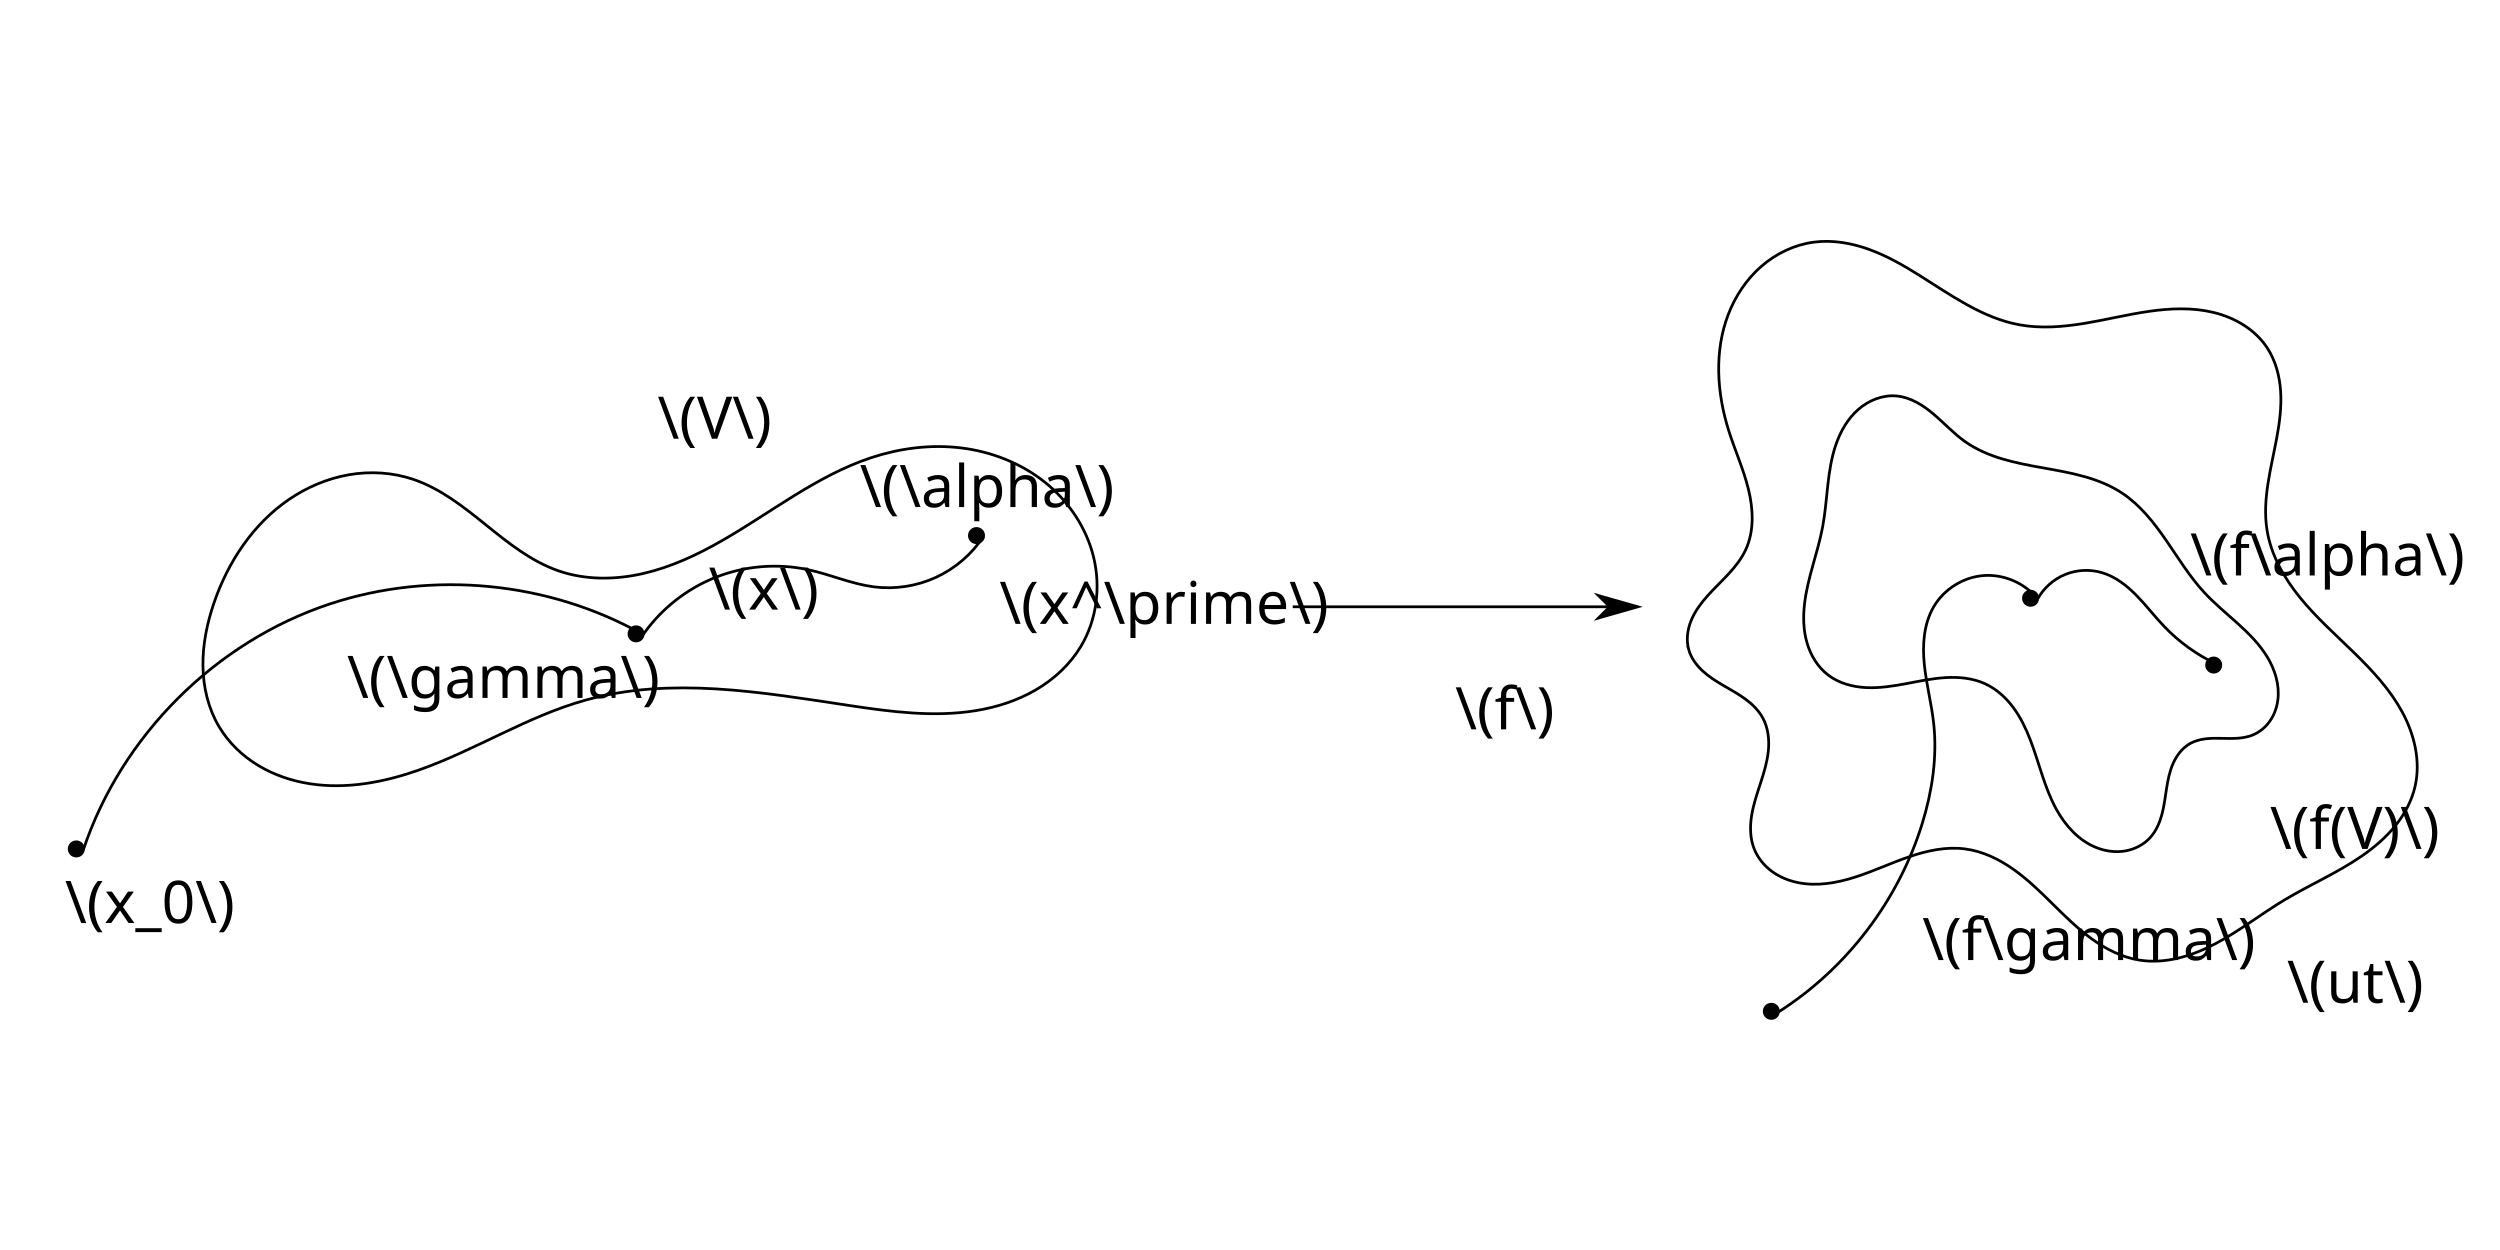
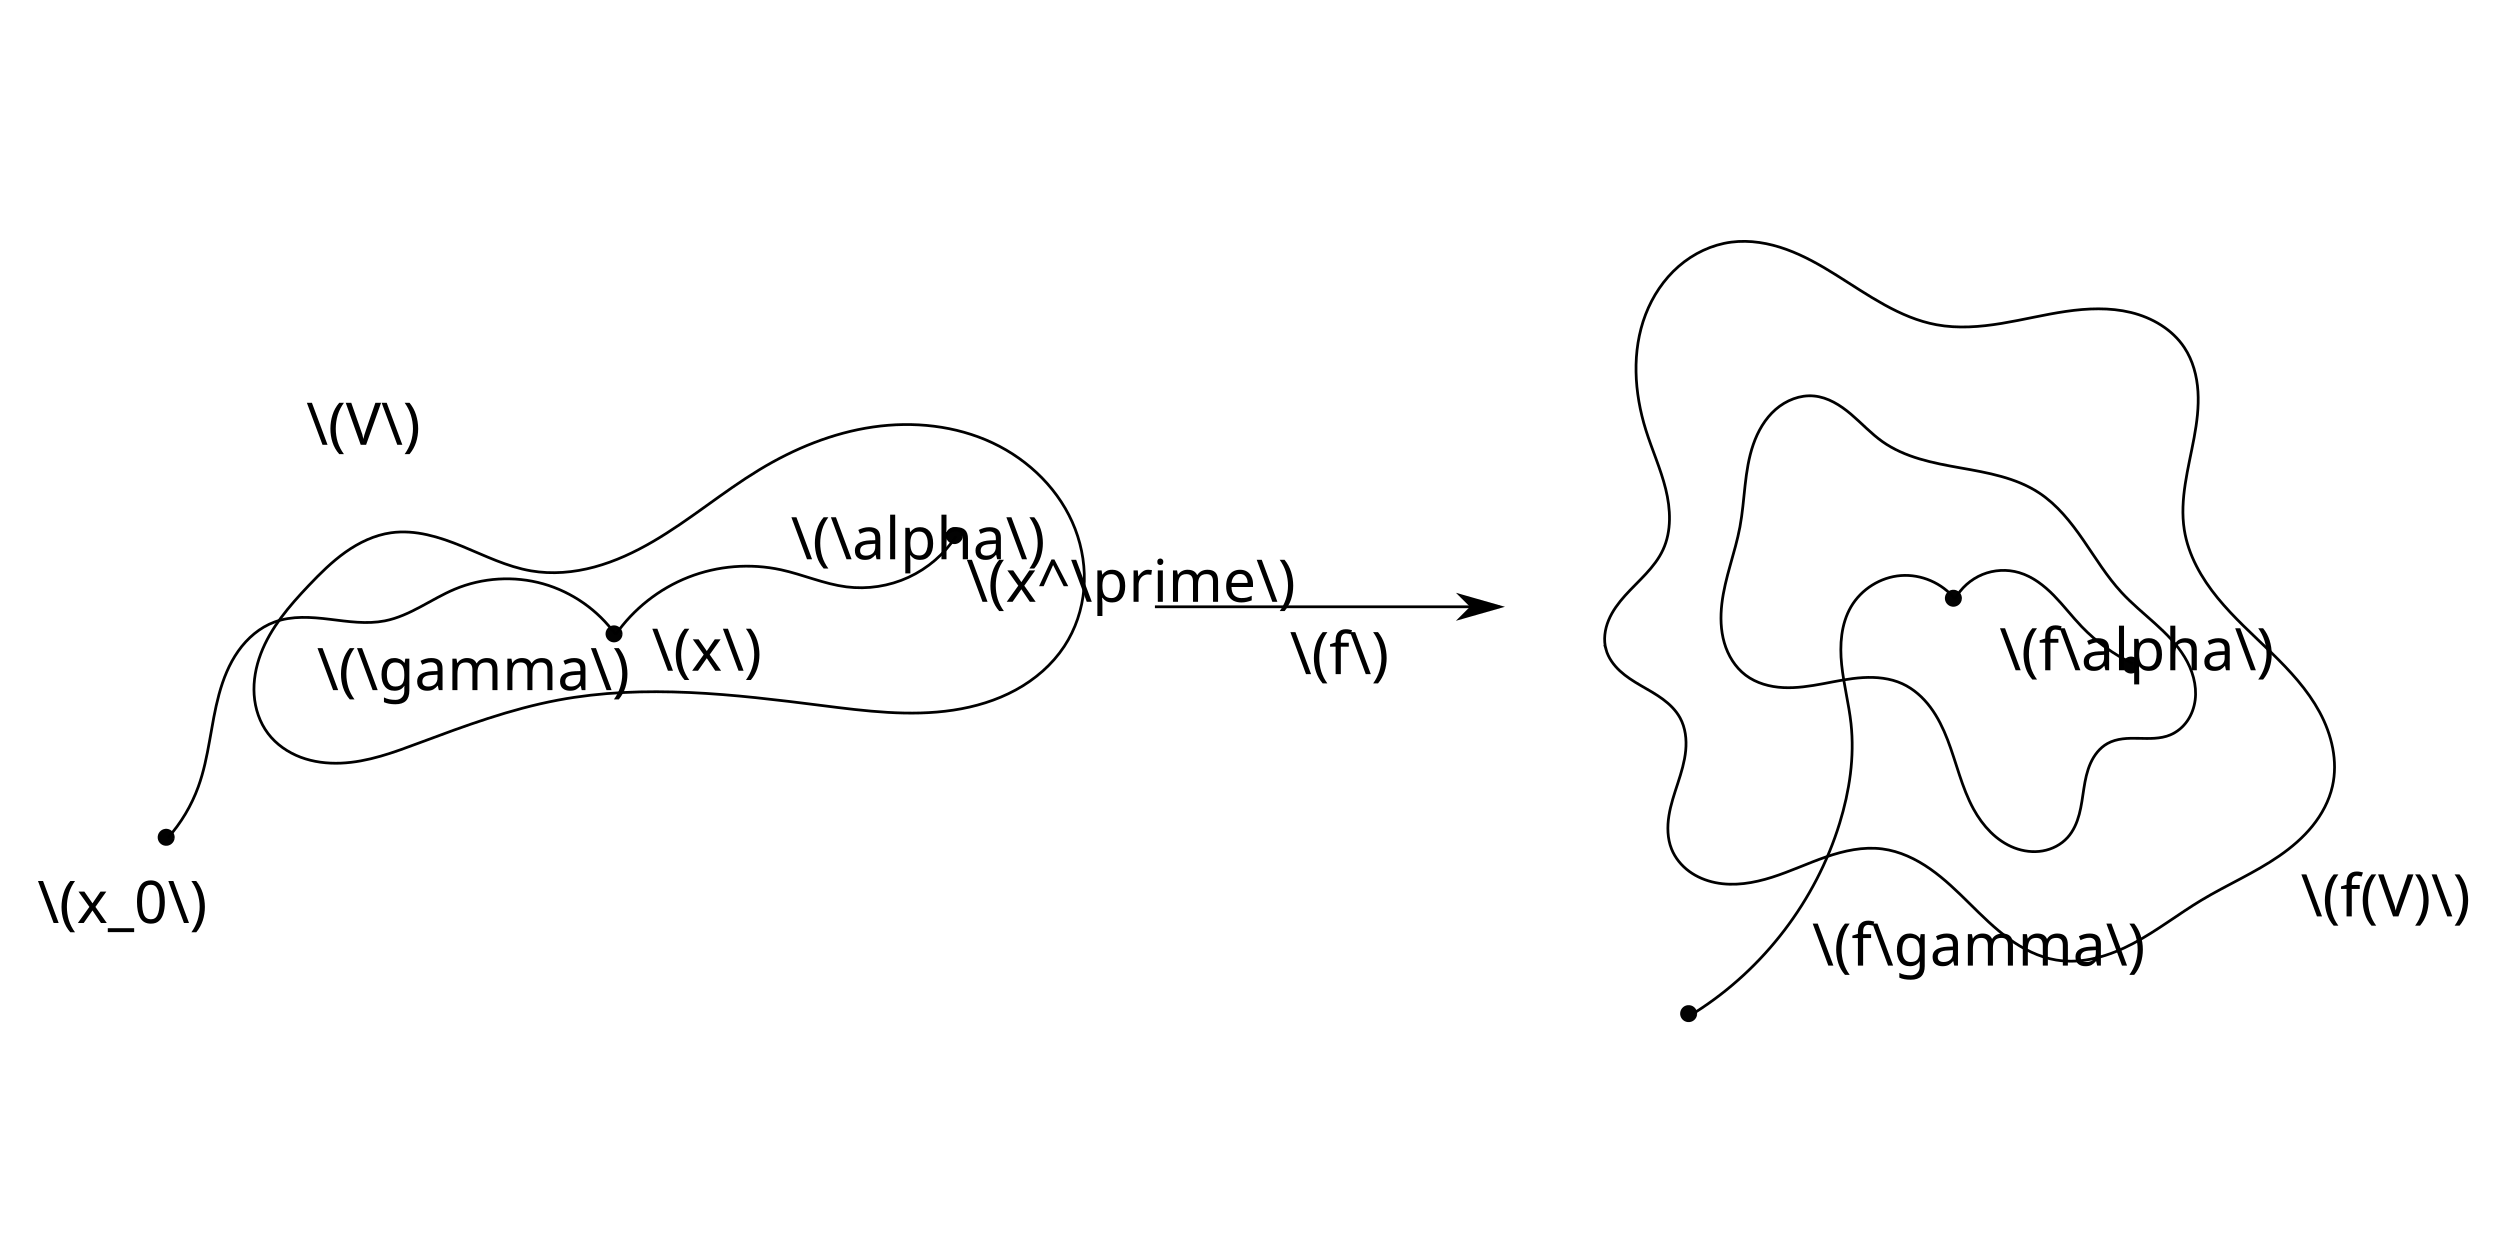
<svg xmlns="http://www.w3.org/2000/svg" width="240mm" height="120mm" viewBox="0 0 240 120" version="1.1" id="svg8">
  <defs id="defs2">
    <marker style="overflow:visible;" id="Arrow1Lend" refX="0.0" refY="0.0" orient="auto">
      <path transform="scale(0.8) rotate(180) translate(12.5,0)" style="fill-rule:evenodd;fill:context-stroke;stroke:context-stroke;stroke-width:1.0pt;" d="M 0.0,0.0 L 5.0,-5.0 L -12.5,0.0 L 5.0,5.0 L 0.0,0.0 z " id="path29189" />
    </marker>
  </defs>
  <g id="layer1" transform="translate(0,-177)">
-     <path style="fill:none;stroke:#000000;stroke-width:0.265px;stroke-linecap:butt;stroke-linejoin:miter;stroke-opacity:1" d="m 20.534,234.905 c 1.343,-3.949 3.766,-7.61 7.212,-9.96 1.723,-1.175 3.686,-2.01 5.74,-2.367 2.055,-0.357 4.2,-0.229 6.177,0.436 2.62,0.881 4.836,2.645 6.988,4.379 2.152,1.735 4.359,3.507 6.971,4.41 2.588,0.895 5.436,0.869 8.105,0.259 2.67,-0.611 5.181,-1.784 7.558,-3.144 4.754,-2.72 9.125,-6.245 14.323,-7.972 2.782,-0.924 5.762,-1.301 8.672,-0.944 2.91,0.357 5.745,1.465 8.034,3.297 2.289,1.832 4.009,4.4 4.687,7.253 0.677,2.852 0.276,5.974 -1.23,8.49 -1.045,1.746 -2.588,3.17 -4.347,4.194 -1.759,1.023 -3.729,1.655 -5.737,1.983 -4.016,0.656 -8.123,0.116 -12.147,-0.49 -8.42,-1.267 -17.131,-2.803 -25.333,-0.517 -5.586,1.557 -10.556,4.798 -16.027,6.721 -3.336,1.172 -6.925,1.847 -10.42,1.309 -1.748,-0.269 -3.456,-0.843 -4.97,-1.757 -1.514,-0.914 -2.829,-2.172 -3.739,-3.689 -1.054,-1.756 -1.542,-3.819 -1.569,-5.867 -0.027,-2.048 0.392,-4.085 1.052,-6.024 z" id="path856" />
-     <text xml:space="preserve" style="font-size:5.644px;line-height:1.25;font-family:sans-serif;letter-spacing:0px;word-spacing:0px;stroke-width:0.265" x="63.115" y="219.116" id="text1412">
-       <tspan id="tspan1410" style="stroke-width:0.265" x="63.115" y="219.116">\(V\)</tspan>
+     <path style="fill:none;stroke:#000000;stroke-width:0.265px;stroke-linecap:butt;stroke-linejoin:miter;stroke-opacity:1" d="m 29.62,233.229 c 1.101,-1.16 2.241,-2.297 3.546,-3.223 1.305,-0.925 2.791,-1.637 4.375,-1.86 2.322,-0.327 4.658,0.406 6.827,1.297 2.168,0.892 4.298,1.961 6.609,2.359 2.022,0.348 4.114,0.163 6.095,-0.373 1.98,-0.536 3.855,-1.415 5.626,-2.449 3.543,-2.069 6.691,-4.756 10.2,-6.883 3.346,-2.029 7.042,-3.544 10.914,-4.106 3.873,-0.562 7.931,-0.139 11.473,1.524 3.542,1.663 6.527,4.614 7.929,8.268 0.701,1.827 1.004,3.81 0.839,5.76 -0.166,1.95 -0.804,3.863 -1.879,5.498 -1.16,1.765 -2.809,3.183 -4.663,4.194 -1.854,1.011 -3.909,1.624 -5.997,1.939 -4.176,0.63 -8.429,0.087 -12.619,-0.445 -8.415,-1.068 -16.997,-2.085 -25.333,-0.517 -4.567,0.859 -8.951,2.475 -13.304,4.102 -2.445,0.914 -4.939,1.844 -7.547,1.948 -1.304,0.052 -2.626,-0.108 -3.847,-0.568 -1.221,-0.46 -2.338,-1.229 -3.127,-2.269 -0.809,-1.067 -1.25,-2.392 -1.339,-3.728 -0.089,-1.336 0.163,-2.683 0.637,-3.936 0.949,-2.505 2.741,-4.589 4.585,-6.532 z" id="path856" />
+     <text xml:space="preserve" style="font-size:5.644px;line-height:1.25;font-family:sans-serif;letter-spacing:0px;word-spacing:0px;stroke-width:0.265" x="29.397" y="219.705" id="text1412">
+       <tspan id="tspan1410" style="stroke-width:0.265" x="29.397" y="219.705">\(V\)</tspan>
    </text>
-     <path style="fill:none;stroke:#000000;stroke-width:0.265px;stroke-linecap:butt;stroke-linejoin:miter;stroke-opacity:1;marker-end:url(#Arrow1Lend)" d="m 124.101,235.252 h 33.091" id="path4453" />
-     <path style="fill:none;stroke:#000000;stroke-width:0.265px;stroke-linecap:butt;stroke-linejoin:miter;stroke-opacity:1" d="m 162.115,239.354 c -0.258,-0.92 -0.121,-1.921 0.244,-2.804 0.365,-0.883 0.947,-1.661 1.585,-2.373 1.277,-1.422 2.835,-2.661 3.64,-4.395 0.836,-1.802 0.736,-3.911 0.259,-5.84 -0.477,-1.929 -1.305,-3.751 -1.9,-5.647 -1.129,-3.598 -1.382,-7.581 -0.031,-11.102 0.676,-1.76 1.749,-3.378 3.17,-4.618 1.421,-1.239 3.195,-2.089 5.065,-2.331 1.784,-0.23 3.607,0.09 5.298,0.704 1.691,0.614 3.262,1.513 4.787,2.468 3.049,1.908 6.068,4.104 9.606,4.759 2.059,0.381 4.182,0.212 6.248,-0.128 2.066,-0.34 4.102,-0.849 6.174,-1.151 2.072,-0.302 4.207,-0.393 6.242,0.1 2.035,0.493 3.972,1.622 5.129,3.367 0.824,1.242 1.217,2.733 1.31,4.22 0.094,1.487 -0.099,2.978 -0.371,4.443 -0.542,2.93 -1.404,5.896 -0.94,8.84 0.382,2.428 1.65,4.64 3.205,6.543 1.555,1.903 3.402,3.542 5.162,5.257 1.76,1.716 3.458,3.541 4.626,5.704 1.168,2.162 1.772,4.713 1.228,7.109 -0.318,1.399 -1.014,2.697 -1.915,3.813 -0.901,1.116 -2.005,2.058 -3.185,2.874 -2.36,1.633 -5.022,2.773 -7.48,4.252 -2.208,1.329 -4.25,2.931 -6.525,4.142 -2.275,1.211 -4.88,2.025 -7.422,1.601 -1.657,-0.276 -3.194,-1.065 -4.552,-2.054 -1.357,-0.989 -2.554,-2.18 -3.749,-3.359 -1.196,-1.18 -2.404,-2.36 -3.779,-3.324 -1.375,-0.965 -2.937,-1.712 -4.603,-1.928 -1.827,-0.237 -3.68,0.175 -5.422,0.775 -1.742,0.6 -3.416,1.389 -5.172,1.947 -1.756,0.558 -3.637,0.881 -5.443,0.513 -0.903,-0.184 -1.775,-0.542 -2.516,-1.089 -0.741,-0.548 -1.346,-1.289 -1.685,-2.146 -0.397,-1.002 -0.419,-2.121 -0.25,-3.186 0.169,-1.065 0.52,-2.091 0.854,-3.116 0.334,-1.025 0.654,-2.064 0.757,-3.138 0.103,-1.073 -0.024,-2.194 -0.541,-3.14 -0.395,-0.723 -1,-1.313 -1.663,-1.801 -0.663,-0.489 -1.389,-0.885 -2.1,-1.3 -0.712,-0.415 -1.417,-0.854 -2.02,-1.415 -0.603,-0.561 -1.105,-1.255 -1.327,-2.048 z" id="path4531" />
-     <path style="fill:none;stroke:#000000;stroke-width:0.265px;stroke-linecap:butt;stroke-linejoin:miter;stroke-opacity:1" d="m 182.08,215.014 c -1.335,-0.124 -2.682,0.415 -3.69,1.299 -1.008,0.884 -1.699,2.088 -2.137,3.355 -0.877,2.534 -0.79,5.291 -1.283,7.927 -0.464,2.48 -1.442,4.855 -1.734,7.362 -0.146,1.253 -0.116,2.541 0.236,3.752 0.351,1.212 1.04,2.346 2.046,3.107 1.027,0.777 2.327,1.128 3.613,1.193 1.286,0.065 2.569,-0.138 3.835,-0.374 1.266,-0.237 2.53,-0.509 3.815,-0.585 1.285,-0.076 2.607,0.053 3.779,0.587 1.077,0.492 1.985,1.309 2.694,2.258 0.709,0.948 1.228,2.026 1.654,3.131 0.851,2.21 1.353,4.566 2.489,6.644 0.884,1.616 2.203,3.068 3.922,3.727 0.86,0.329 1.806,0.45 2.713,0.292 0.907,-0.158 1.771,-0.601 2.389,-1.284 0.565,-0.623 0.909,-1.419 1.125,-2.231 0.216,-0.813 0.314,-1.651 0.444,-2.482 0.13,-0.831 0.297,-1.665 0.642,-2.432 0.345,-0.767 0.884,-1.469 1.617,-1.88 0.446,-0.25 0.95,-0.384 1.457,-0.449 0.507,-0.065 1.021,-0.062 1.532,-0.051 1.022,0.021 2.082,0.068 3.028,-0.321 0.668,-0.274 1.244,-0.759 1.655,-1.353 0.412,-0.594 0.662,-1.294 0.753,-2.01 0.182,-1.433 -0.268,-2.895 -1.019,-4.129 -1.501,-2.469 -4.076,-4.06 -6.039,-6.182 -1.415,-1.529 -2.501,-3.326 -3.685,-5.04 -1.184,-1.715 -2.505,-3.388 -4.246,-4.532 -2.223,-1.46 -4.929,-1.932 -7.547,-2.396 -2.618,-0.464 -5.325,-0.989 -7.494,-2.526 -1.091,-0.773 -2,-1.772 -3.02,-2.636 -1.02,-0.864 -2.213,-1.615 -3.544,-1.74 z" id="path4648" />
-     <path style="font-variation-settings:normal;opacity:0.99;vector-effect:none;fill:#000000;fill-opacity:1;fill-rule:evenodd;stroke:#000000;stroke-width:0.265;stroke-linecap:butt;stroke-linejoin:round;stroke-miterlimit:4;stroke-dasharray:none;stroke-dashoffset:0;stroke-opacity:1;-inkscape-stroke:none;stop-color:#000000;stop-opacity:1" id="path4754" d="m 61.744,-237.917 a 0.684,0.684 0 0 1 -0.612,0.747 0.684,0.684 0 0 1 -0.748,-0.611 0.684,0.684 0 0 1 0.609,-0.75 0.684,0.684 0 0 1 0.751,0.608" transform="scale(1,-1)" />
-     <path style="font-variation-settings:normal;opacity:0.99;vector-effect:none;fill:#000000;fill-opacity:1;fill-rule:evenodd;stroke:#000000;stroke-width:0.265;stroke-linecap:butt;stroke-linejoin:round;stroke-miterlimit:4;stroke-dasharray:none;stroke-dashoffset:0;stroke-opacity:1;-inkscape-stroke:none;stop-color:#000000;stop-opacity:1" id="path4754-6" transform="scale(1,-1)" d="m 195.614,-234.498 a 0.684,0.684 0 0 1 -0.612,0.747 0.684,0.684 0 0 1 -0.748,-0.611 0.684,0.684 0 0 1 0.609,-0.75 0.684,0.684 0 0 1 0.751,0.608" />
-     <path style="font-variation-settings:normal;opacity:0.99;vector-effect:none;fill:#000000;fill-opacity:1;fill-rule:evenodd;stroke:#000000;stroke-width:0.265;stroke-linecap:butt;stroke-linejoin:round;stroke-miterlimit:4;stroke-dasharray:none;stroke-dashoffset:0;stroke-opacity:1;-inkscape-stroke:none;stop-color:#000000;stop-opacity:1" id="path4754-1" transform="scale(1,-1)" d="m 8.005,-258.565 a 0.684,0.684 0 0 1 -0.612,0.747 0.684,0.684 0 0 1 -0.748,-0.611 0.684,0.684 0 0 1 0.609,-0.75 0.684,0.684 0 0 1 0.751,0.608" />
-     <text xml:space="preserve" style="font-size:5.644px;line-height:1.25;font-family:sans-serif;letter-spacing:0px;word-spacing:0px;stroke-width:0.265" x="6.23" y="265.608" id="text8068">
-       <tspan id="tspan8066" style="stroke-width:0.265" x="6.23" y="265.608">\(x_0\)</tspan>
+     <path style="fill:none;stroke:#000000;stroke-width:0.265px;stroke-linecap:butt;stroke-linejoin:miter;stroke-opacity:1;marker-end:url(#Arrow1Lend)" d="M 110.872,235.252 H 143.963" id="path4453" />
+     <path style="fill:none;stroke:#000000;stroke-width:0.265px;stroke-linecap:butt;stroke-linejoin:miter;stroke-opacity:1" d="m 154.178,239.354 c -0.258,-0.92 -0.121,-1.921 0.244,-2.804 0.365,-0.883 0.947,-1.661 1.585,-2.373 1.277,-1.422 2.835,-2.661 3.64,-4.395 0.836,-1.802 0.736,-3.911 0.259,-5.84 -0.477,-1.929 -1.305,-3.751 -1.9,-5.647 -1.129,-3.598 -1.382,-7.581 -0.031,-11.102 0.676,-1.76 1.749,-3.378 3.17,-4.618 1.421,-1.239 3.195,-2.089 5.065,-2.331 1.784,-0.23 3.607,0.09 5.298,0.704 1.691,0.614 3.262,1.513 4.787,2.468 3.049,1.908 6.068,4.104 9.606,4.759 2.059,0.381 4.182,0.212 6.248,-0.128 2.066,-0.34 4.102,-0.849 6.174,-1.151 2.072,-0.302 4.207,-0.393 6.242,0.1 2.035,0.493 3.972,1.622 5.129,3.367 0.824,1.242 1.217,2.733 1.31,4.22 0.093,1.487 -0.099,2.978 -0.371,4.443 -0.542,2.93 -1.404,5.896 -0.94,8.84 0.382,2.428 1.65,4.64 3.205,6.543 1.555,1.903 3.402,3.542 5.162,5.257 1.76,1.716 3.458,3.541 4.626,5.704 1.168,2.162 1.772,4.713 1.228,7.109 -0.318,1.399 -1.014,2.697 -1.915,3.813 -0.901,1.116 -2.005,2.058 -3.185,2.874 -2.36,1.633 -5.022,2.773 -7.48,4.252 -2.208,1.329 -4.25,2.931 -6.525,4.142 -2.275,1.211 -4.88,2.025 -7.422,1.601 -1.657,-0.276 -3.194,-1.065 -4.552,-2.054 -1.357,-0.989 -2.554,-2.18 -3.749,-3.359 -1.196,-1.18 -2.404,-2.36 -3.779,-3.324 -1.375,-0.965 -2.937,-1.712 -4.603,-1.928 -1.827,-0.237 -3.68,0.175 -5.422,0.775 -1.742,0.6 -3.416,1.389 -5.172,1.947 -1.756,0.558 -3.637,0.881 -5.443,0.513 -0.903,-0.184 -1.775,-0.542 -2.516,-1.089 -0.741,-0.548 -1.346,-1.289 -1.685,-2.146 -0.397,-1.002 -0.419,-2.121 -0.25,-3.186 0.169,-1.065 0.52,-2.091 0.854,-3.116 0.334,-1.025 0.654,-2.064 0.757,-3.138 0.103,-1.073 -0.024,-2.194 -0.541,-3.14 -0.395,-0.723 -1,-1.313 -1.663,-1.801 -0.663,-0.489 -1.389,-0.885 -2.1,-1.3 -0.712,-0.415 -1.417,-0.854 -2.02,-1.415 -0.603,-0.561 -1.105,-1.255 -1.327,-2.048 z" id="path4531" />
+     <path style="fill:none;stroke:#000000;stroke-width:0.265px;stroke-linecap:butt;stroke-linejoin:miter;stroke-opacity:1" d="m 174.142,215.014 c -1.335,-0.124 -2.682,0.415 -3.69,1.299 -1.008,0.884 -1.699,2.088 -2.137,3.355 -0.877,2.534 -0.79,5.291 -1.283,7.927 -0.464,2.48 -1.442,4.855 -1.734,7.362 -0.146,1.253 -0.116,2.541 0.236,3.752 0.351,1.212 1.04,2.346 2.046,3.107 1.027,0.777 2.327,1.128 3.613,1.193 1.286,0.065 2.569,-0.138 3.835,-0.374 1.266,-0.237 2.53,-0.509 3.815,-0.585 1.285,-0.076 2.607,0.053 3.779,0.587 1.077,0.492 1.985,1.309 2.694,2.258 0.709,0.948 1.228,2.026 1.654,3.131 0.851,2.21 1.353,4.566 2.489,6.644 0.884,1.616 2.203,3.068 3.922,3.727 0.86,0.329 1.806,0.45 2.713,0.292 0.907,-0.158 1.771,-0.601 2.389,-1.284 0.565,-0.623 0.909,-1.419 1.125,-2.231 0.216,-0.813 0.314,-1.651 0.444,-2.482 0.13,-0.831 0.297,-1.665 0.642,-2.432 0.345,-0.767 0.884,-1.469 1.617,-1.88 0.446,-0.25 0.95,-0.384 1.457,-0.449 0.507,-0.065 1.021,-0.062 1.532,-0.051 1.022,0.021 2.082,0.068 3.028,-0.321 0.668,-0.274 1.244,-0.759 1.655,-1.353 0.412,-0.594 0.662,-1.294 0.753,-2.01 0.182,-1.433 -0.268,-2.895 -1.019,-4.129 -1.501,-2.469 -4.076,-4.06 -6.039,-6.182 -1.415,-1.529 -2.501,-3.326 -3.685,-5.04 -1.184,-1.715 -2.505,-3.388 -4.246,-4.532 -2.223,-1.46 -4.929,-1.932 -7.547,-2.396 -2.618,-0.464 -5.325,-0.989 -7.494,-2.526 -1.091,-0.773 -2,-1.772 -3.02,-2.636 -1.02,-0.864 -2.213,-1.615 -3.544,-1.74 z" id="path4648" />
+     <path style="font-variation-settings:normal;opacity:0.99;vector-effect:none;fill:#000000;fill-opacity:1;fill-rule:evenodd;stroke:#000000;stroke-width:0.265;stroke-linecap:butt;stroke-linejoin:round;stroke-miterlimit:4;stroke-dasharray:none;stroke-dashoffset:0;stroke-opacity:1;-inkscape-stroke:none;stop-color:#000000;stop-opacity:1" id="path4754" d="m 59.627,-237.917 a 0.684,0.684 0 0 1 -0.612,0.747 0.684,0.684 0 0 1 -0.748,-0.611 0.684,0.684 0 0 1 0.609,-0.75 0.684,0.684 0 0 1 0.751,0.608" transform="scale(1,-1)" />
+     <path style="font-variation-settings:normal;opacity:0.99;vector-effect:none;fill:#000000;fill-opacity:1;fill-rule:evenodd;stroke:#000000;stroke-width:0.265;stroke-linecap:butt;stroke-linejoin:round;stroke-miterlimit:4;stroke-dasharray:none;stroke-dashoffset:0;stroke-opacity:1;-inkscape-stroke:none;stop-color:#000000;stop-opacity:1" id="path4754-6" transform="scale(1,-1)" d="m 188.205,-234.498 a 0.684,0.684 0 0 1 -0.612,0.747 0.684,0.684 0 0 1 -0.748,-0.611 0.684,0.684 0 0 1 0.609,-0.75 0.684,0.684 0 0 1 0.751,0.608" />
+     <path style="font-variation-settings:normal;opacity:0.99;vector-effect:none;fill:#000000;fill-opacity:1;fill-rule:evenodd;stroke:#000000;stroke-width:0.265;stroke-linecap:butt;stroke-linejoin:round;stroke-miterlimit:4;stroke-dasharray:none;stroke-dashoffset:0;stroke-opacity:1;-inkscape-stroke:none;stop-color:#000000;stop-opacity:1" id="path4754-1" transform="scale(1,-1)" d="m 16.633,-257.447 a 0.684,0.684 0 0 1 -0.612,0.747 0.684,0.684 0 0 1 -0.748,-0.611 0.684,0.684 0 0 1 0.609,-0.75 0.684,0.684 0 0 1 0.751,0.608" />
+     <text xml:space="preserve" style="font-size:5.644px;line-height:1.25;font-family:sans-serif;letter-spacing:0px;word-spacing:0px;stroke-width:0.265" x="3.584" y="265.608" id="text8068">
+       <tspan id="tspan8066" style="stroke-width:0.265" x="3.584" y="265.608">\(x_0\)</tspan>
    </text>
-     <path style="fill:none;stroke:#000000;stroke-width:0.265px;stroke-linecap:butt;stroke-linejoin:miter;stroke-opacity:1" d="m 8.004,258.57 c 3.66,-10.953 12.697,-19.964 23.66,-23.591 9.847,-3.259 21.05,-2.162 30.079,2.943" id="path10757" />
-     <text xml:space="preserve" style="font-size:5.644px;line-height:1.25;font-family:sans-serif;letter-spacing:0px;word-spacing:0px;stroke-width:0.265" x="33.305" y="244.003" id="text11181">
-       <tspan id="tspan11179" style="stroke-width:0.265" x="33.305" y="244.003">\(\gamma\)</tspan>
+     <text xml:space="preserve" style="font-size:5.644px;line-height:1.25;font-family:sans-serif;letter-spacing:0px;word-spacing:0px;stroke-width:0.265" x="30.417" y="243.248" id="text11181">
+       <tspan id="tspan11179" style="stroke-width:0.265" x="30.417" y="243.248">\(\gamma\)</tspan>
    </text>
-     <text xml:space="preserve" style="font-size:5.644px;line-height:1.25;font-family:sans-serif;letter-spacing:0px;word-spacing:0px;stroke-width:0.265" x="68.037" y="235.525" id="text13933">
-       <tspan id="tspan13931" style="stroke-width:0.265" x="68.037" y="235.525">\(x\)</tspan>
+     <text xml:space="preserve" style="font-size:5.644px;line-height:1.25;font-family:sans-serif;letter-spacing:0px;word-spacing:0px;stroke-width:0.265" x="62.557" y="241.392" id="text13933">
+       <tspan id="tspan13931" style="stroke-width:0.265" x="62.557" y="241.392">\(x\)</tspan>
    </text>
-     <path style="font-variation-settings:normal;opacity:0.99;vector-effect:none;fill:#000000;fill-opacity:1;fill-rule:evenodd;stroke:#000000;stroke-width:0.265;stroke-linecap:butt;stroke-linejoin:round;stroke-miterlimit:4;stroke-dasharray:none;stroke-dashoffset:0;stroke-opacity:1;-inkscape-stroke:none;stop-color:#000000;stop-opacity:1" id="path4754-5" transform="scale(1,-1)" d="m 94.425,-228.482 a 0.684,0.684 0 0 1 -0.612,0.747 0.684,0.684 0 0 1 -0.748,-0.611 0.684,0.684 0 0 1 0.609,-0.75 0.684,0.684 0 0 1 0.751,0.608" />
-     <text xml:space="preserve" style="font-size:5.644px;line-height:1.25;font-family:sans-serif;letter-spacing:0px;word-spacing:0px;stroke-width:0.265" x="95.933" y="236.893" id="text17149">
-       <tspan id="tspan17147" style="stroke-width:0.265" x="95.933" y="236.893">\(x^\prime\)</tspan>
+     <path style="font-variation-settings:normal;opacity:0.99;vector-effect:none;fill:#000000;fill-opacity:1;fill-rule:evenodd;stroke:#000000;stroke-width:0.265;stroke-linecap:butt;stroke-linejoin:round;stroke-miterlimit:4;stroke-dasharray:none;stroke-dashoffset:0;stroke-opacity:1;-inkscape-stroke:none;stop-color:#000000;stop-opacity:1" id="path4754-5" transform="scale(1,-1)" d="m 92.308,-228.482 a 0.684,0.684 0 0 1 -0.612,0.747 0.684,0.684 0 0 1 -0.748,-0.611 0.684,0.684 0 0 1 0.609,-0.75 0.684,0.684 0 0 1 0.751,0.608" />
+     <text xml:space="preserve" style="font-size:5.644px;line-height:1.25;font-family:sans-serif;letter-spacing:0px;word-spacing:0px;stroke-width:0.265" x="92.757" y="234.776" id="text17149">
+       <tspan id="tspan17147" style="stroke-width:0.265" x="92.757" y="234.776">\(x^\prime\)</tspan>
    </text>
-     <text xml:space="preserve" style="font-size:5.644px;line-height:1.25;font-family:sans-serif;letter-spacing:0px;word-spacing:0px;stroke-width:0.265" x="82.532" y="225.68" id="text18047">
-       <tspan id="tspan18045" style="stroke-width:0.265" x="82.532" y="225.68">\(\alpha\)</tspan>
+     <text xml:space="preserve" style="font-size:5.644px;line-height:1.25;font-family:sans-serif;letter-spacing:0px;word-spacing:0px;stroke-width:0.265" x="75.91" y="230.687" id="text18047">
+       <tspan id="tspan18045" style="stroke-width:0.265" x="75.91" y="230.687">\(\alpha\)</tspan>
    </text>
-     <path style="fill:none;stroke:#000000;stroke-width:0.265px;stroke-linecap:butt;stroke-linejoin:miter;stroke-opacity:1" d="m 61.743,237.922 c 1.724,-2.468 4.189,-4.412 6.992,-5.511 2.803,-1.1 5.932,-1.351 8.874,-0.714 2.12,0.459 4.139,1.366 6.29,1.641 2.02,0.258 4.11,-0.063 5.959,-0.915 1.849,-0.852 3.451,-2.233 4.566,-3.936" id="path18564" />
-     <path style="font-variation-settings:normal;opacity:0.99;vector-effect:none;fill:#000000;fill-opacity:1;fill-rule:evenodd;stroke:#000000;stroke-width:0.265;stroke-linecap:butt;stroke-linejoin:round;stroke-miterlimit:4;stroke-dasharray:none;stroke-dashoffset:0;stroke-opacity:1;-inkscape-stroke:none;stop-color:#000000;stop-opacity:1" id="path4754-0" transform="scale(1,-1)" d="m 170.727,-274.153 a 0.684,0.684 0 0 1 -0.612,0.747 0.684,0.684 0 0 1 -0.748,-0.611 0.684,0.684 0 0 1 0.609,-0.75 0.684,0.684 0 0 1 0.751,0.608" />
-     <path style="font-variation-settings:normal;opacity:0.99;vector-effect:none;fill:#000000;fill-opacity:1;fill-rule:evenodd;stroke:#000000;stroke-width:0.265;stroke-linecap:butt;stroke-linejoin:round;stroke-miterlimit:4;stroke-dasharray:none;stroke-dashoffset:0;stroke-opacity:1;-inkscape-stroke:none;stop-color:#000000;stop-opacity:1" id="path4754-0-3" transform="scale(1,-1)" d="m 213.195,-240.912 a 0.684,0.684 0 0 1 -0.612,0.747 0.684,0.684 0 0 1 -0.748,-0.611 0.684,0.684 0 0 1 0.609,-0.75 0.684,0.684 0 0 1 0.751,0.608" />
-     <path style="fill:none;stroke:#000000;stroke-width:0.265px;stroke-linecap:butt;stroke-linejoin:miter;stroke-opacity:1" d="m 170.727,274.153 c 6.544,-4.16 11.534,-10.705 13.814,-18.117 0.951,-3.091 1.444,-6.357 1.094,-9.572 -0.207,-1.898 -0.703,-3.755 -0.898,-5.654 -0.196,-1.899 -0.063,-3.91 0.898,-5.559 0.987,-1.693 2.838,-2.851 4.792,-2.997 1.954,-0.147 3.957,0.722 5.186,2.249" id="path18576" />
-     <path style="fill:none;stroke:#000000;stroke-width:0.265px;stroke-linecap:butt;stroke-linejoin:miter;stroke-opacity:1" d="m 195.613,234.503 c 0.579,-1.05 1.525,-1.893 2.633,-2.349 1.109,-0.456 2.373,-0.522 3.524,-0.184 1.289,0.379 2.39,1.232 3.331,2.191 0.941,0.959 1.755,2.036 2.686,3.005 1.41,1.468 3.086,2.679 4.923,3.555" id="path18580" />
-     <text xml:space="preserve" style="font-size:5.644px;line-height:1.25;font-family:sans-serif;letter-spacing:0px;word-spacing:0px;stroke-width:0.265" x="217.906" y="258.498" id="text19070">
-       <tspan id="tspan19068" style="stroke-width:0.265" x="217.906" y="258.498">\(f(V)\)</tspan>
+     <path style="fill:none;stroke:#000000;stroke-width:0.265px;stroke-linecap:butt;stroke-linejoin:miter;stroke-opacity:1" d="m 59.098,237.922 c 1.724,-2.468 4.189,-4.412 6.992,-5.511 2.803,-1.1 5.932,-1.351 8.874,-0.714 2.12,0.459 4.139,1.366 6.29,1.641 2.02,0.258 4.11,-0.063 5.959,-0.915 1.849,-0.852 3.451,-2.233 4.566,-3.936" id="path18564" />
+     <path style="font-variation-settings:normal;opacity:0.99;vector-effect:none;fill:#000000;fill-opacity:1;fill-rule:evenodd;stroke:#000000;stroke-width:0.265;stroke-linecap:butt;stroke-linejoin:round;stroke-miterlimit:4;stroke-dasharray:none;stroke-dashoffset:0;stroke-opacity:1;-inkscape-stroke:none;stop-color:#000000;stop-opacity:1" id="path4754-0" transform="scale(1,-1)" d="m 162.789,-274.375 a 0.684,0.684 0 0 1 -0.612,0.747 0.684,0.684 0 0 1 -0.748,-0.611 0.684,0.684 0 0 1 0.609,-0.75 0.684,0.684 0 0 1 0.751,0.608" />
+     <path style="font-variation-settings:normal;opacity:0.99;vector-effect:none;fill:#000000;fill-opacity:1;fill-rule:evenodd;stroke:#000000;stroke-width:0.265;stroke-linecap:butt;stroke-linejoin:round;stroke-miterlimit:4;stroke-dasharray:none;stroke-dashoffset:0;stroke-opacity:1;-inkscape-stroke:none;stop-color:#000000;stop-opacity:1" id="path4754-0-3" transform="scale(1,-1)" d="m 205.257,-240.912 a 0.684,0.684 0 0 1 -0.612,0.747 0.684,0.684 0 0 1 -0.748,-0.611 0.684,0.684 0 0 1 0.609,-0.75 0.684,0.684 0 0 1 0.751,0.608" />
+     <path style="fill:none;stroke:#000000;stroke-width:0.265px;stroke-linecap:butt;stroke-linejoin:miter;stroke-opacity:1" d="m 162.789,274.153 c 6.544,-4.16 11.534,-10.705 13.814,-18.117 0.951,-3.091 1.444,-6.357 1.094,-9.572 -0.207,-1.898 -0.703,-3.755 -0.898,-5.654 -0.196,-1.899 -0.063,-3.91 0.898,-5.559 0.987,-1.693 2.838,-2.851 4.792,-2.997 1.954,-0.147 3.957,0.722 5.186,2.249" id="path18576" />
+     <path style="fill:none;stroke:#000000;stroke-width:0.265px;stroke-linecap:butt;stroke-linejoin:miter;stroke-opacity:1" d="m 187.676,234.503 c 0.579,-1.05 1.525,-1.893 2.633,-2.349 1.109,-0.456 2.373,-0.522 3.524,-0.184 1.289,0.379 2.39,1.232 3.331,2.191 0.941,0.959 1.755,2.036 2.686,3.005 1.41,1.468 3.086,2.679 4.923,3.555" id="path18580" />
+     <text xml:space="preserve" style="font-size:5.644px;line-height:1.25;font-family:sans-serif;letter-spacing:0px;word-spacing:0px;stroke-width:0.265" x="220.866" y="264.977" id="text19070">
+       <tspan id="tspan19068" style="stroke-width:0.265" x="220.866" y="264.977">\(f(V)\)</tspan>
    </text>
-     <text xml:space="preserve" style="font-size:5.644px;line-height:1.25;font-family:sans-serif;letter-spacing:0px;word-spacing:0px;stroke-width:0.265" x="219.547" y="273.266" id="text20562">
-       <tspan id="tspan20560" style="stroke-width:0.265" x="219.547" y="273.266">\(ut\)</tspan>
+     <text xml:space="preserve" style="font-size:5.644px;line-height:1.25;font-family:sans-serif;letter-spacing:0px;word-spacing:0px;stroke-width:0.265" x="173.958" y="269.693" id="text21724">
+       <tspan id="tspan21722" style="stroke-width:0.265" x="173.958" y="269.693">\(f\gamma\)</tspan>
    </text>
-     <text xml:space="preserve" style="font-size:5.644px;line-height:1.25;font-family:sans-serif;letter-spacing:0px;word-spacing:0px;stroke-width:0.265" x="184.541" y="269.164" id="text21724">
-       <tspan id="tspan21722" style="stroke-width:0.265" x="184.541" y="269.164">\(f\gamma\)</tspan>
+     <text xml:space="preserve" style="font-size:5.644px;line-height:1.25;font-family:sans-serif;letter-spacing:0px;word-spacing:0px;stroke-width:0.265" x="191.938" y="241.346" id="text28012">
+       <tspan id="tspan28010" style="stroke-width:0.265" x="191.938" y="241.346">\(f\alpha\)</tspan>
    </text>
-     <text xml:space="preserve" style="font-size:5.644px;line-height:1.25;font-family:sans-serif;letter-spacing:0px;word-spacing:0px;stroke-width:0.265" x="210.248" y="232.243" id="text28012">
-       <tspan id="tspan28010" style="stroke-width:0.265" x="210.248" y="232.243">\(f\alpha\)</tspan>
+     <text xml:space="preserve" style="font-size:5.644px;line-height:1.25;font-family:sans-serif;letter-spacing:0px;word-spacing:0px;stroke-width:0.265" x="123.815" y="241.72" id="text29068">
+       <tspan id="tspan29066" style="stroke-width:0.265" x="123.815" y="241.72">\(f\)</tspan>
    </text>
-     <text xml:space="preserve" style="font-size:5.644px;line-height:1.25;font-family:sans-serif;letter-spacing:0px;word-spacing:0px;stroke-width:0.265" x="139.69" y="247.012" id="text29068">
-       <tspan id="tspan29066" style="stroke-width:0.265" x="139.69" y="247.012">\(f\)</tspan>
-     </text>
+     <path style="fill:none;stroke:#000000;stroke-width:0.265px;stroke-linecap:butt;stroke-linejoin:miter;stroke-opacity:1" d="m 59.098,237.922 c -1.685,-2.344 -4.182,-4.094 -6.961,-4.878 -2.779,-0.784 -5.822,-0.597 -8.484,0.52 -2.27,0.953 -4.289,2.562 -6.704,3.038 -1.744,0.343 -3.541,0.061 -5.305,-0.152 -1.764,-0.214 -3.604,-0.351 -5.274,0.257 -1.426,0.52 -2.626,1.56 -3.501,2.801 -0.875,1.24 -1.442,2.675 -1.841,4.139 -0.799,2.929 -0.956,6.023 -1.99,8.877 -0.654,1.807 -1.656,3.487 -2.933,4.923" id="path1562" />
  </g>
</svg>
